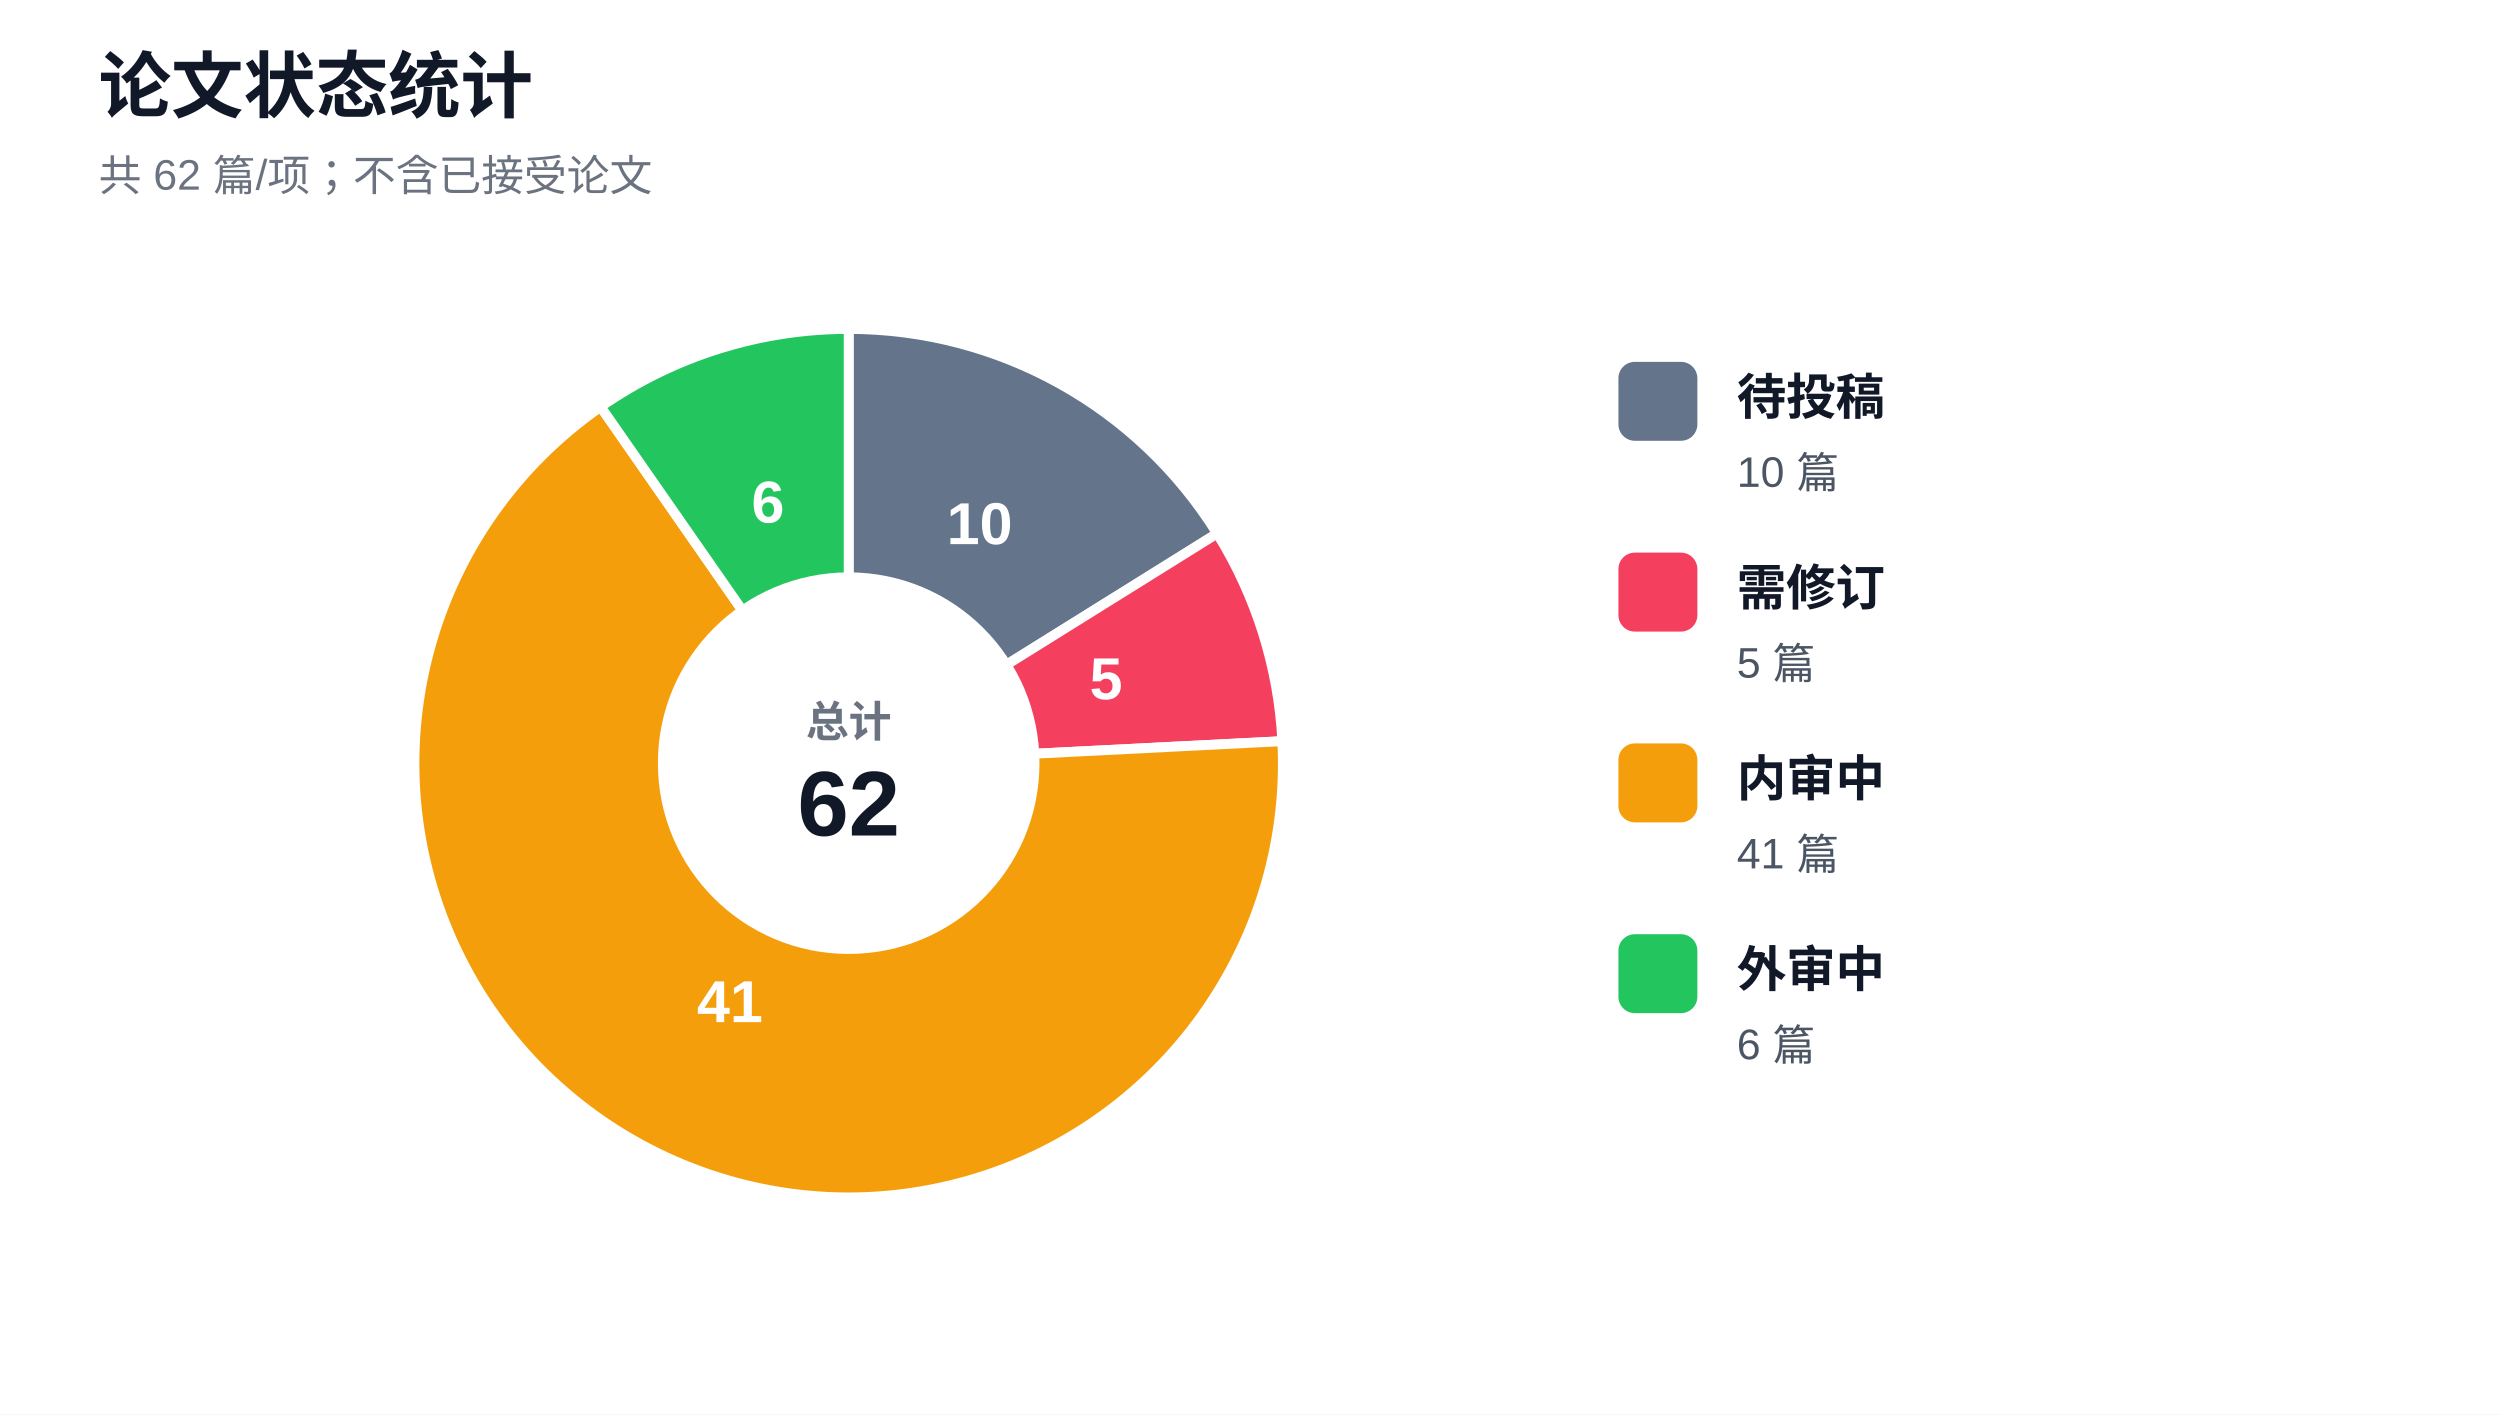
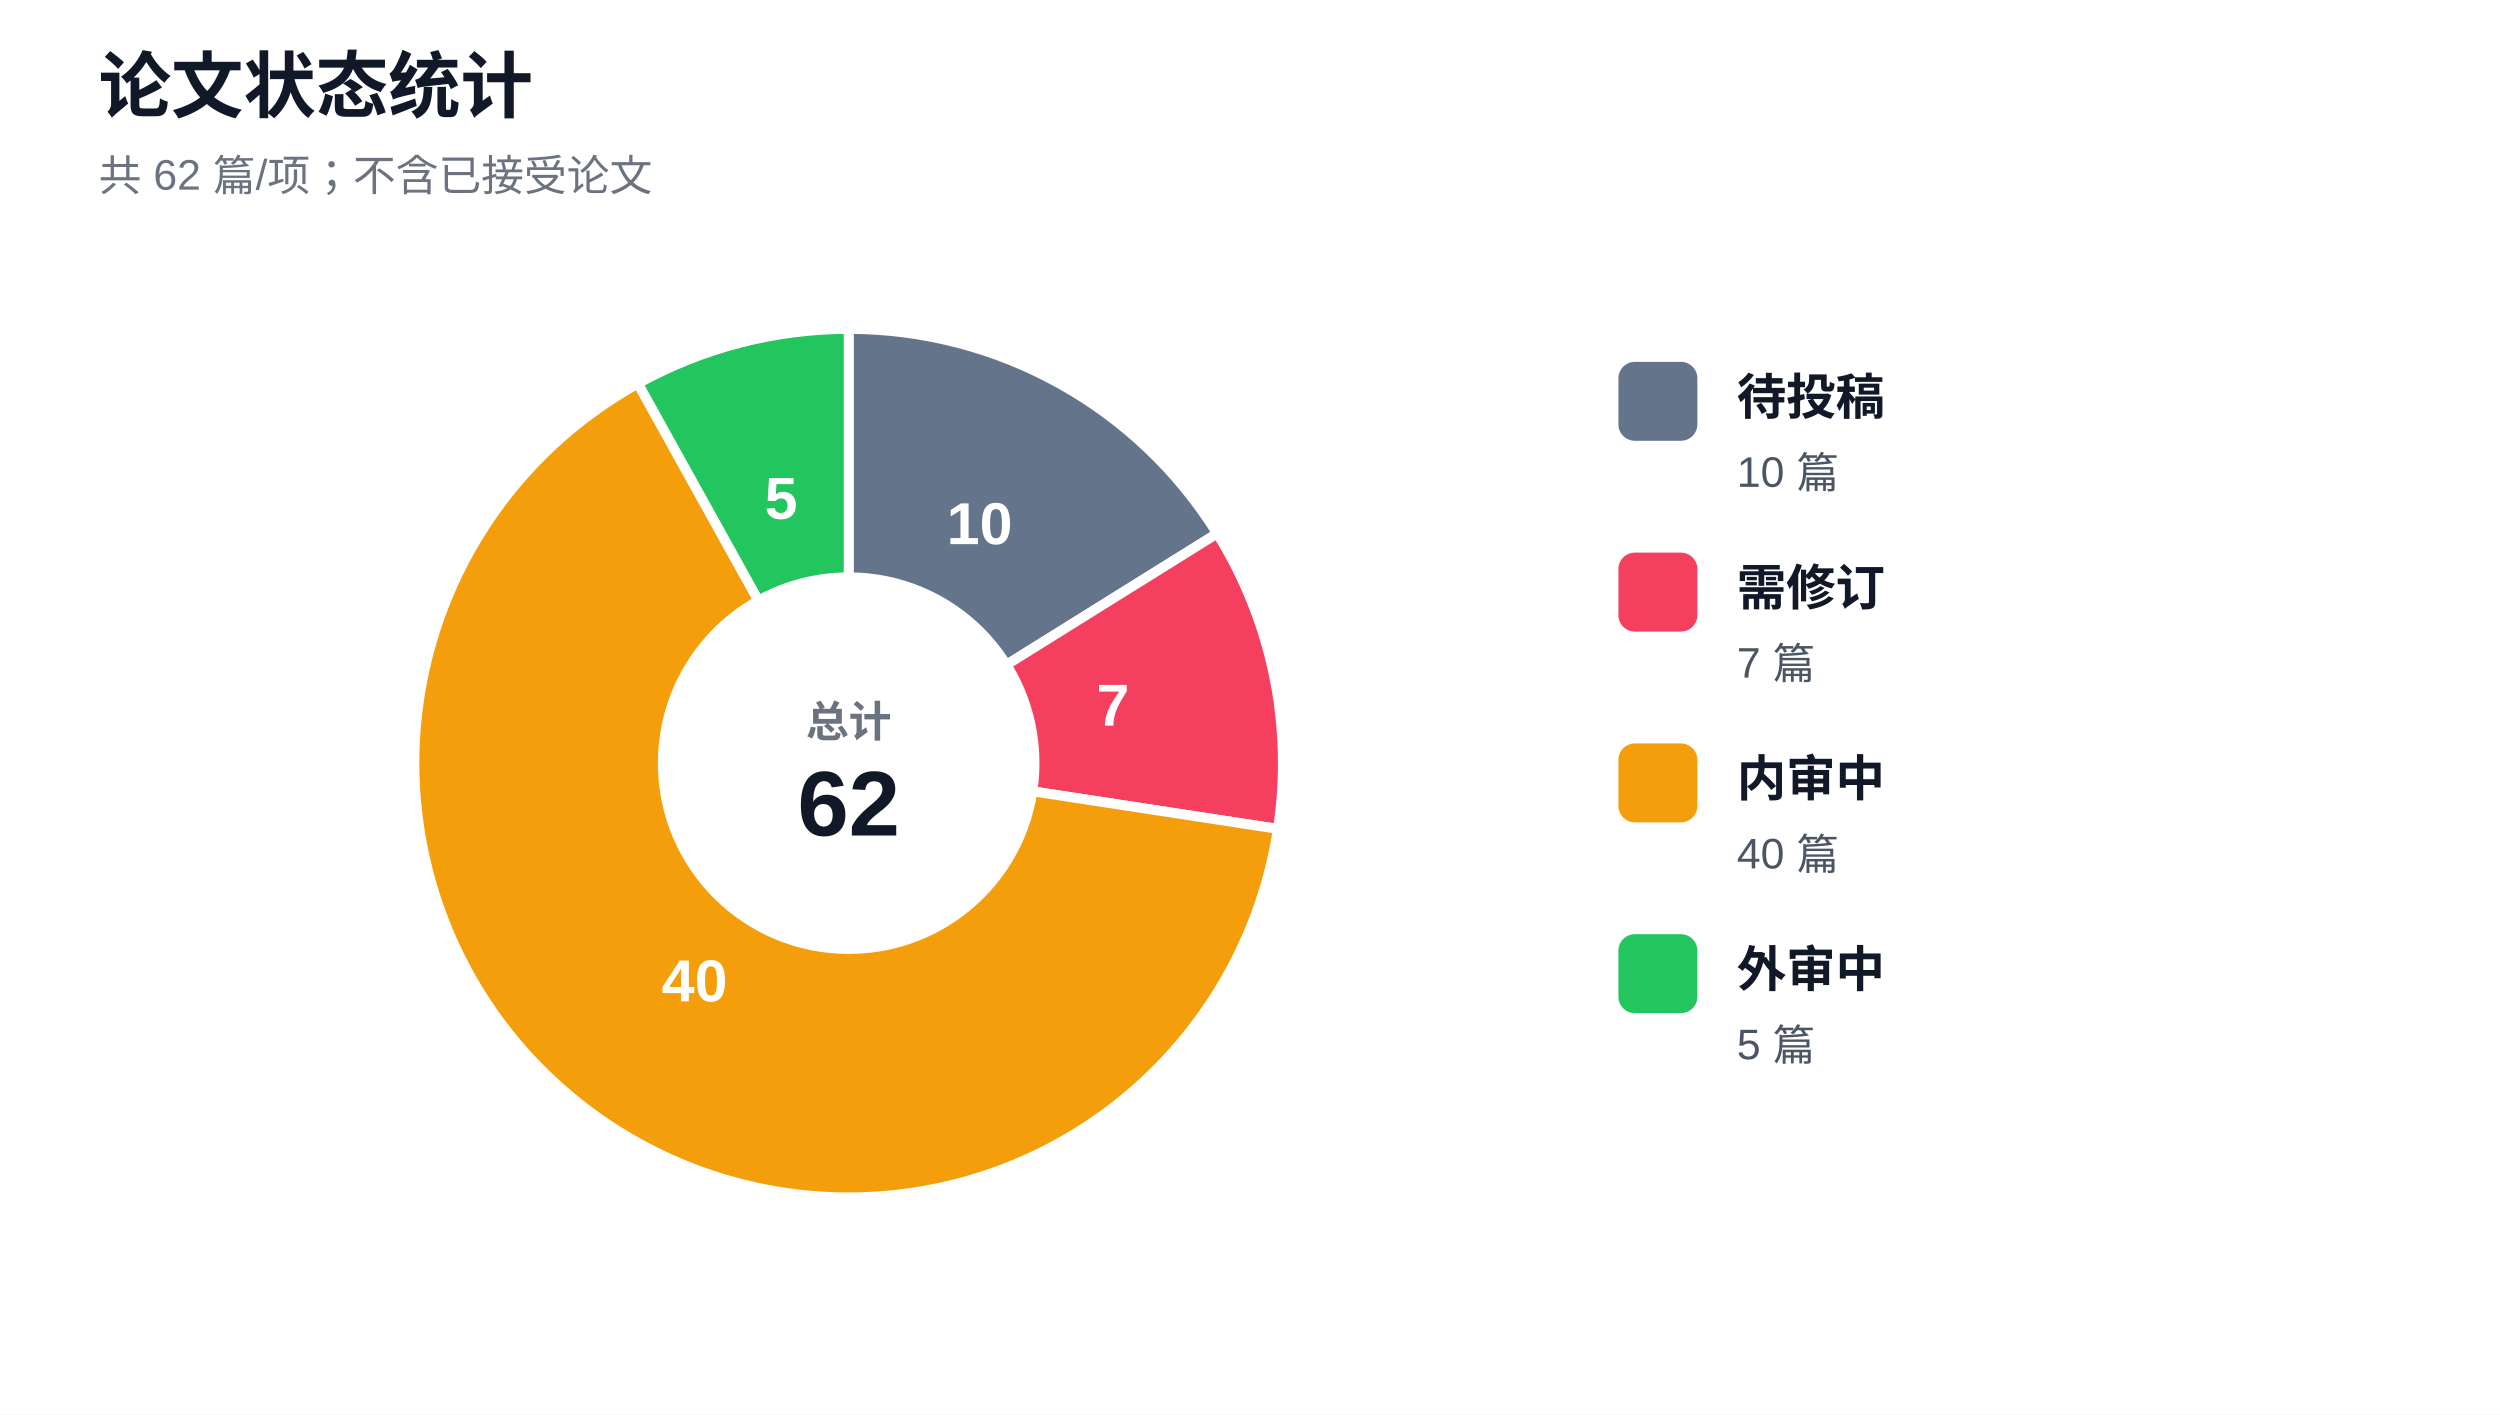
<svg xmlns="http://www.w3.org/2000/svg" width="760" height="430" viewBox="0 0 760 430" role="img" aria-labelledby="title desc">
  <rect width="760" height="430" fill="#ffffff" />
  <text x="30" y="34" fill="#111827" font-family="Arial, Microsoft YaHei, sans-serif" font-size="22" font-weight="700">论文状态统计</text>
  <text x="30" y="58" fill="#6b7280" font-family="Arial, Microsoft YaHei, sans-serif" font-size="13">共 62 篇/项；不含已接受论文</text>
  <g font-family="Arial, Microsoft YaHei, sans-serif">
    <path d="M 258 232 L 258 100 A 132 132 0 0 1 370.021 162.177 Z" fill="#64748b" stroke="#ffffff" stroke-width="3" />
    <text x="297.795" y="160.304" fill="#ffffff" font-size="18" font-weight="800" text-anchor="middle" dominant-baseline="middle">10</text>
-     <path d="M 258 232 L 370.021 162.177 A 132 132 0 0 1 389.831 225.314 Z" fill="#f43f5e" stroke="#ffffff" stroke-width="3" />
-     <text x="336.239" y="207.452" fill="#ffffff" font-size="18" font-weight="800" text-anchor="middle" dominant-baseline="middle">5</text>
-     <path d="M 258 232 L 389.831 225.314 A 132 132 0 1 1 182.593 123.659 Z" fill="#f59e0b" stroke="#ffffff" stroke-width="3" />
-     <text x="221.888" y="305.62" fill="#ffffff" font-size="18" font-weight="800" text-anchor="middle" dominant-baseline="middle">41</text>
-     <path d="M 258 232 L 182.593 123.659 A 132 132 0 0 1 258 100 Z" fill="#22c55e" stroke="#ffffff" stroke-width="3" />
-     <text x="233.452" y="153.761" fill="#ffffff" font-size="18" font-weight="800" text-anchor="middle" dominant-baseline="middle">6</text>
+     <path d="M 258 232 L 370.021 162.177 A 132 132 0 0 1 388.478 251.988 Z" fill="#f43f5e" stroke="#ffffff" stroke-width="3" />
+     <text x="338.321" y="215.494" fill="#ffffff" font-size="18" font-weight="800" text-anchor="middle" dominant-baseline="middle">7</text>
+     <path d="M 258 232 L 388.478 251.988 A 132 132 0 1 1 193.94 116.586 Z" fill="#f59e0b" stroke="#ffffff" stroke-width="3" />
+     <text x="211.156" y="299.303" fill="#ffffff" font-size="18" font-weight="800" text-anchor="middle" dominant-baseline="middle">40</text>
+     <path d="M 258 232 L 193.94 116.586 A 132 132 0 0 1 258 100 Z" fill="#22c55e" stroke="#ffffff" stroke-width="3" />
+     <text x="237.446" y="152.618" fill="#ffffff" font-size="18" font-weight="800" text-anchor="middle" dominant-baseline="middle">5</text>
    <circle cx="258" cy="232" r="58" fill="#ffffff" />
    <text x="258" y="224" fill="#6b7280" font-size="13" font-weight="700" text-anchor="middle">总计</text>
    <text x="258" y="254" fill="#111827" font-size="28" font-weight="700" text-anchor="middle">62</text>
  </g>
  <g font-family="Arial, Microsoft YaHei, sans-serif">
    <rect x="492" y="110" width="24" height="24" rx="5" fill="#64748b" />
    <text x="528" y="126" fill="#111827" font-size="15" font-weight="700">待投稿</text>
    <text x="528" y="148" fill="#4b5563" font-size="13">10 篇</text>
    <rect x="492" y="168" width="24" height="24" rx="5" fill="#f43f5e" />
    <text x="528" y="184" fill="#111827" font-size="15" font-weight="700">需修订</text>
-     <text x="528" y="206" fill="#4b5563" font-size="13">5 篇</text>
+     <text x="528" y="206" fill="#4b5563" font-size="13">7 篇</text>
    <rect x="492" y="226" width="24" height="24" rx="5" fill="#f59e0b" />
    <text x="528" y="242" fill="#111827" font-size="15" font-weight="700">内审中</text>
-     <text x="528" y="264" fill="#4b5563" font-size="13">41 篇</text>
+     <text x="528" y="264" fill="#4b5563" font-size="13">40 篇</text>
    <rect x="492" y="284" width="24" height="24" rx="5" fill="#22c55e" />
    <text x="528" y="300" fill="#111827" font-size="15" font-weight="700">外审中</text>
-     <text x="528" y="322" fill="#4b5563" font-size="13">6 篇</text>
+     <text x="528" y="322" fill="#4b5563" font-size="13">5 篇</text>
  </g>
</svg>
